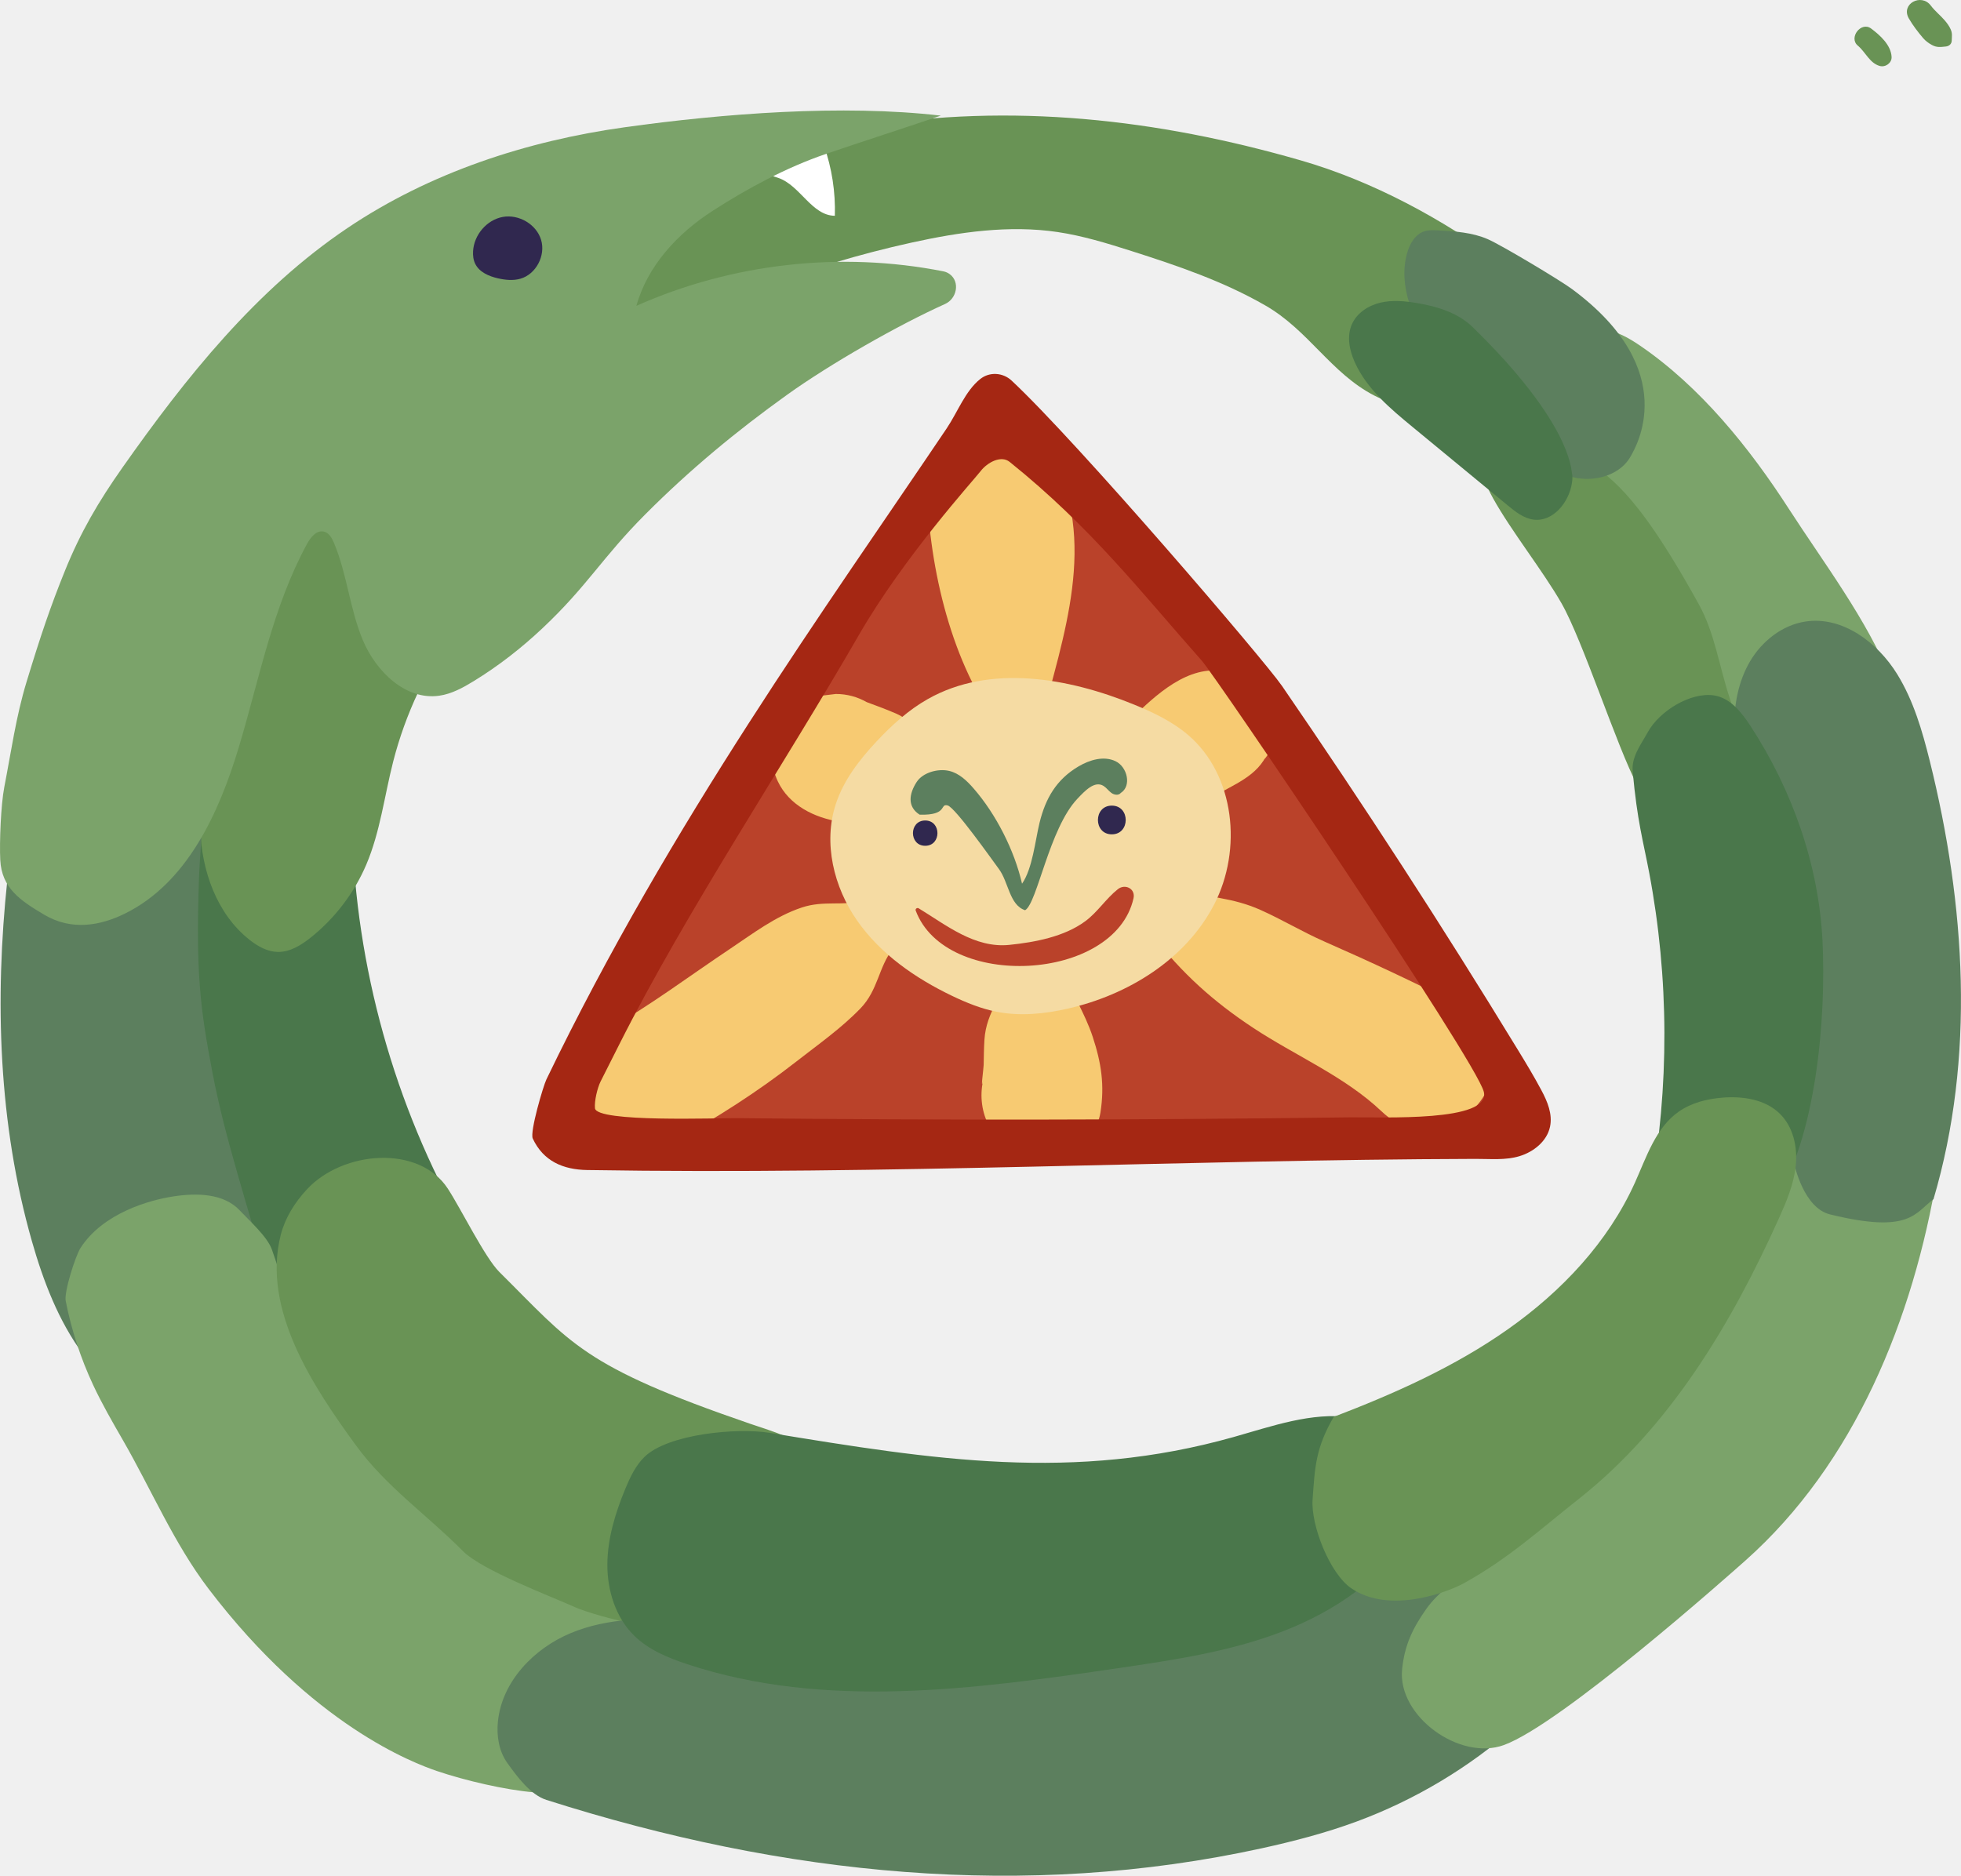
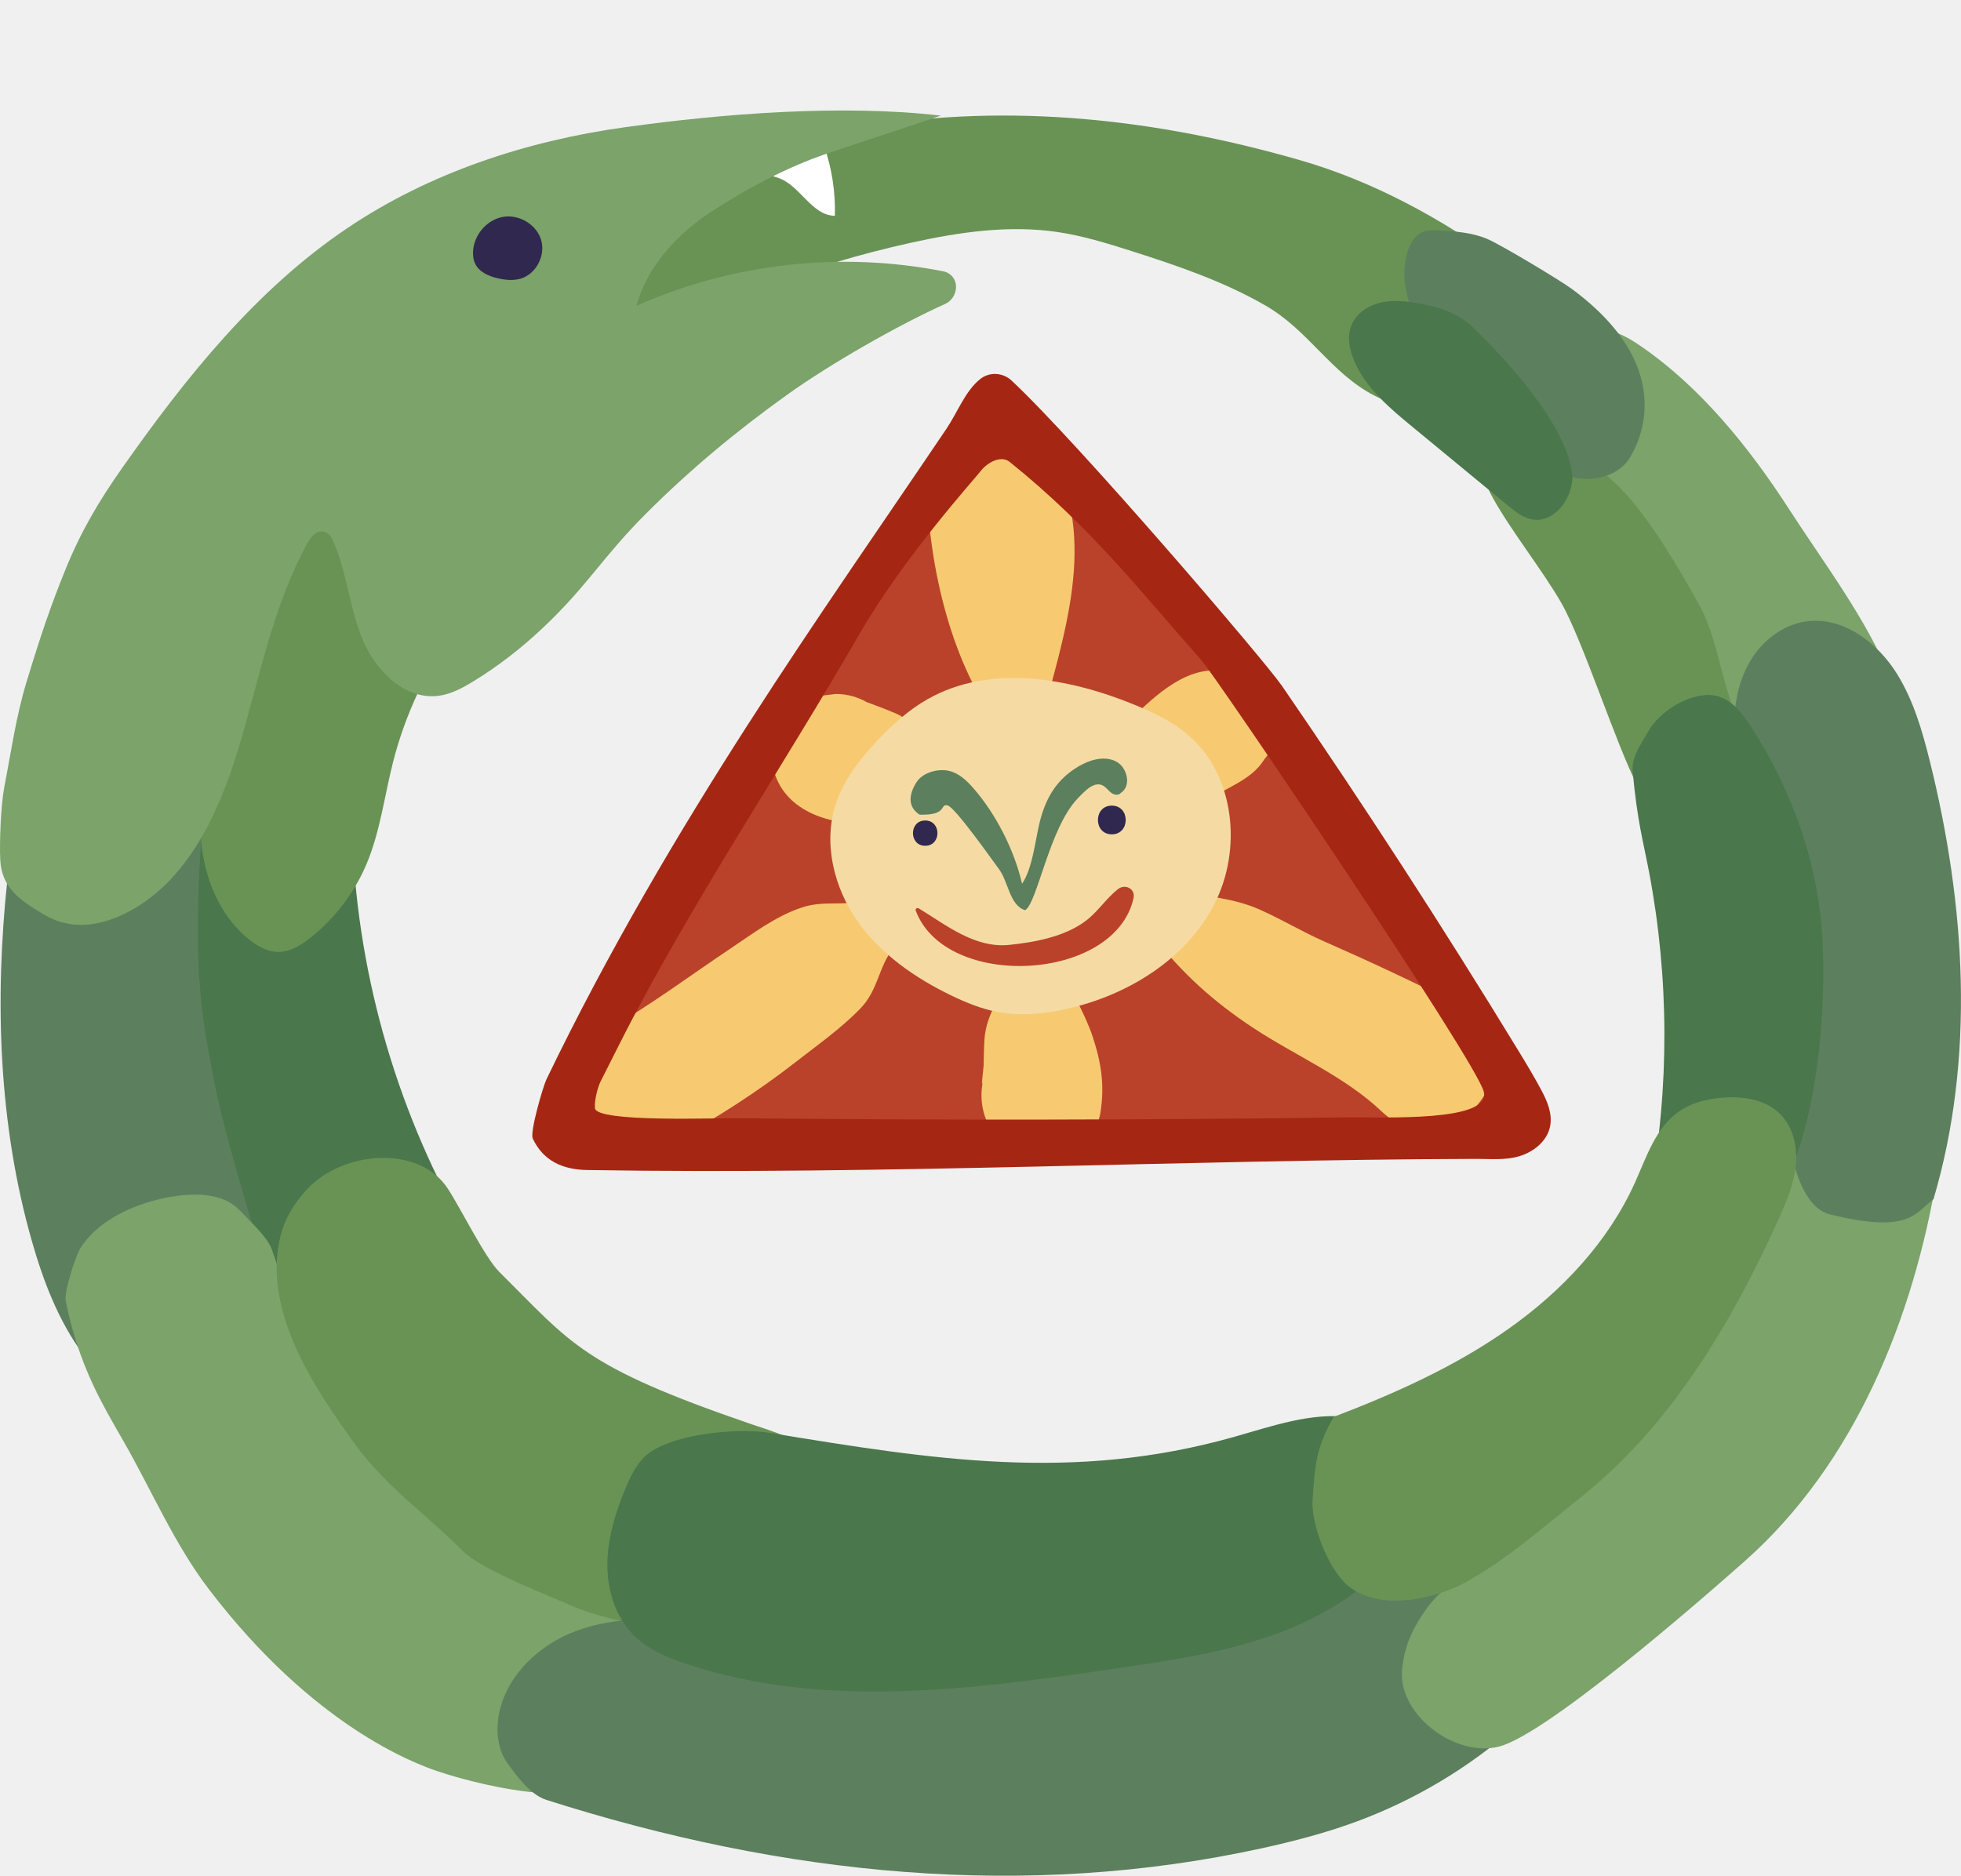
<svg xmlns="http://www.w3.org/2000/svg" id="svg6465" version="1.1" viewBox="0 0 30.226 28.916" height="28.916mm" width="30.226mm">
  <defs id="defs6459" />
  <g id="layer1">
    <g transform="matrix(0.3527778,0,0,-0.3527778,-22.32014,48.91108)" id="g6501">
      <path d="m 122.679,89.356 c -9.202,-0.122 -18.406,-0.134 -27.609,-0.036 -0.902,0.01 -6.363,-0.2 -6.427,0.449 -0.032,0.322 0.109,0.918 0.255,1.207 0.28,0.556 0.56,1.111 0.84,1.668 3.045,6.045 7.435,12.614 10.814,18.479 2.03,3.524 5.181,6.989 5.485,7.386 0.304,0.397 0.924,0.737 1.314,0.423 3.673,-2.948 5.964,-5.922 8.67,-8.972 0.651,-0.733 12.389,-18.069 12.722,-19.454 0.331,-1.372 -4.551,-1.131 -6.064,-1.15" style="fill:#ba422a;fill-opacity:1;fill-rule:nonzero;stroke:none;stroke-width:0.1" id="path1078" />
      <path d="m 123.303,121.367 c -1.882,0.977 -2.859,2.84 -4.736,3.923 -1.836,1.06 -3.86,1.749 -5.872,2.389 -1.057,0.337 -2.122,0.664 -3.218,0.827 -2.12,0.314 -4.283,-0.001 -6.376,-0.461 -4.577,-1.006 -8.999,-2.716 -13.062,-5.052 -0.641,2.506 0.181,4.489 2.142,6.136 2.264,1.903 5.974,3.516 8.816,3.978 6.453,1.049 12.81,0.344 19.095,-1.467 3.166,-0.912 6.195,-2.558 8.85,-4.508 -0.724,-2.132 -1.988,-4.084 -3.669,-5.581 -0.205,-0.182 -0.423,-0.363 -0.687,-0.439 -0.43,-0.125 -0.887,0.049 -1.284,0.255" style="fill:#699355;fill-opacity:1;fill-rule:nonzero;stroke:none;stroke-width:0.1" id="path1080" />
      <path d="m 145.875,108.978 c -0.981,2.518 -2.978,5.153 -4.442,7.424 -1.732,2.687 -3.876,5.346 -6.518,7.148 -0.479,0.326 -1.001,0.625 -1.577,0.696 -0.74,0.092 -1.518,-0.233 -1.974,-0.823 -0.456,-0.591 -0.573,-1.425 -0.298,-2.118 0.697,-1.753 1.283,-3.267 2.418,-4.773 1.043,-1.384 2.33,-2.599 3.159,-4.12 1.013,-1.862 1.273,-4.058 2.268,-5.929 0.102,-0.193 0.219,-0.389 0.404,-0.503 0.189,-0.118 0.426,-0.134 0.647,-0.109 0.643,0.072 1.205,0.451 1.738,0.819 1.154,0.796 3.021,1.492 4.175,2.288" style="fill:#7ba36a;fill-opacity:1;fill-rule:nonzero;stroke:none;stroke-width:0.1" id="path1082" />
      <path d="m 76.134,104.904 c 0.785,-0.047 1.675,-0.147 2.144,-0.778 0.341,-0.46 0.357,-1.074 0.373,-1.646 0.164,-6.086 1.848,-12.125 4.856,-17.419 0.329,-0.579 0.681,-1.172 0.761,-1.833 0.195,-1.626 -1.302,-2.97 -2.814,-3.596 -0.689,-0.285 -1.421,-0.49 -2.166,-0.493 -1.684,-0.005 -3.232,1.042 -4.248,2.385 -1.016,1.343 -1.589,2.96 -2.14,4.551 -1.27,3.668 -2.513,7.391 -2.849,11.257 -0.126,1.443 -0.119,2.927 0.355,4.294 0.474,1.368 1.479,2.61 2.849,3.076 0.917,0.311 1.912,0.258 2.878,0.202" style="fill:#4a774b;fill-opacity:1;fill-rule:nonzero;stroke:none;stroke-width:0.1" id="path1084" />
      <path d="m 96.92,131.038 c -0.146,0.151 -0.102,0.415 0.038,0.571 0.141,0.155 0.349,0.228 0.55,0.289 0.577,0.176 1.169,0.301 1.767,0.374 0.342,-0.979 0.502,-2.02 0.471,-3.056 -1.014,0.009 -1.514,1.331 -2.475,1.657 -0.124,0.042 -0.261,0.071 -0.351,0.165" style="fill:#ffffff;fill-opacity:1;fill-rule:nonzero;stroke:none;stroke-width:0.1" id="path1086" />
      <path d="m 79.274,100.865 c -0.53,-1.246 -1.378,-2.354 -2.438,-3.197 -0.416,-0.33 -0.901,-0.631 -1.432,-0.621 -0.448,0.009 -0.861,0.241 -1.214,0.516 -1.448,1.131 -2.117,3.036 -2.17,4.873 -0.054,1.836 0.428,3.641 0.907,5.414 0.496,1.84 0.992,3.679 1.488,5.518 0.171,0.632 0.346,1.275 0.685,1.836 0.357,0.59 0.891,1.072 1.516,1.364 0.21,0.097 0.439,0.177 0.669,0.145 0.229,-0.03 0.428,-0.166 0.612,-0.304 0.969,-0.735 1.767,-1.692 2.315,-2.776 0.325,-0.642 0.571,-1.34 1.045,-1.882 0.474,-0.542 1.271,-0.892 1.923,-0.588 -1.266,-1.736 -2.198,-3.714 -2.731,-5.795 -0.385,-1.505 -0.567,-3.074 -1.175,-4.503" style="fill:#699355;fill-opacity:1;fill-rule:nonzero;stroke:none;stroke-width:0.1" id="path1088" />
      <path d="m 67.392,104.59 c -0.607,-0.029 -1.232,-0.063 -1.785,-0.317 -1.435,-0.659 -1.845,-2.476 -2.013,-4.046 -0.564,-5.287 -0.389,-10.703 1.068,-15.815 0.5,-1.753 1.161,-3.488 2.244,-4.954 1.084,-1.464 2.633,-2.647 4.421,-2.999 0.233,-0.046 0.473,-0.078 0.707,-0.042 0.325,0.05 0.618,0.226 0.867,0.44 0.829,0.711 2.406,1.953 2.454,3.044 0.047,1.091 -0.212,2.17 -0.496,3.224 -0.772,2.872 -1.74,5.697 -2.301,8.619 -0.561,2.92 -0.729,4.441 -0.596,8.484 0.025,0.772 0.117,1.695 0.132,2.468 0.014,0.773 -0.341,1.618 -1.059,1.904 -0.368,0.146 -0.777,0.13 -1.172,0.11 -0.824,-0.04 -1.648,-0.08 -2.473,-0.12" style="fill:#5c7f5e;fill-opacity:1;fill-rule:nonzero;stroke:none;stroke-width:0.1" id="path1090" />
      <path d="m 70.838,86.363 c -1.038,-0.16 -3.051,-0.718 -4.045,-2.242 -0.223,-0.343 -0.731,-1.926 -0.652,-2.328 0.249,-1.266 0.653,-2.502 1.199,-3.671 0.385,-0.823 0.839,-1.611 1.293,-2.398 1.252,-2.172 2.236,-4.521 3.755,-6.515 4.548,-5.969 8.957,-7.609 9.983,-7.958 1.188,-0.404 2.992,-0.83 4.242,-0.928 1.006,-0.079 1.377,-0.327 2.358,-0.097 0.982,0.231 1.928,0.764 2.468,1.615 1.044,1.648 2.03,4.238 0.609,5.574 -1.42,1.337 -4.791,3.162 -6.496,4.111 -3.938,2.192 -6.43,4.703 -8.882,8.484 -0.633,0.976 -1.124,2.952 -1.525,4.044 -0.207,0.565 -0.988,1.257 -1.398,1.696 -0.705,0.755 -1.888,0.77 -2.909,0.613" style="fill:#7ba36a;fill-opacity:1;fill-rule:nonzero;stroke:none;stroke-width:0.1" id="path1092" />
      <path d="m 96.045,76.429 c 1.041,-0.356 2.18,-0.656 2.9,-1.489 0.565,-0.653 0.776,-1.561 0.716,-2.422 -0.159,-2.313 -2.139,-4.189 -4.348,-4.895 -2.208,-0.704 -6.137,0.439 -6.91,0.787 -1.077,0.485 -4.073,1.614 -4.905,2.453 -1.587,1.6 -3.359,2.813 -4.686,4.635 -1.825,2.509 -4.122,5.917 -3.272,9.199 0.187,0.721 0.6,1.398 1.149,1.985 1.569,1.682 4.889,1.95 6.146,0.023 0.576,-0.883 1.626,-3.023 2.254,-3.645 3.159,-3.131 3.596,-4.105 10.956,-6.631" style="fill:#699355;fill-opacity:1;fill-rule:nonzero;stroke:none;stroke-width:0.1" id="path1094" />
      <path d="m 129.483,63.196 c 0.975,0.862 1.896,1.845 2.363,3.06 0.467,1.216 0.395,2.707 -0.462,3.687 -0.556,0.636 -1.367,0.988 -2.176,1.227 -2.587,0.764 -5.354,0.556 -8.028,0.199 -6.447,-0.862 -12.756,-2.543 -19.17,-3.623 -1.121,-0.189 -2.249,-0.359 -3.385,-0.38 -1.752,-0.034 -3.49,0.288 -5.234,0.446 -1.746,0.158 -3.559,0.143 -5.178,-0.528 -1.619,-0.671 -3.009,-2.117 -3.188,-3.86 -0.065,-0.631 0.04,-1.299 0.408,-1.814 0.427,-0.596 1.013,-1.397 1.711,-1.618 10.407,-3.315 20.932,-4.374 31.263,-2.112 1.405,0.308 2.801,0.673 4.15,1.172 2.537,0.94 4.899,2.352 6.926,4.144" style="fill:#5c7f5e;fill-opacity:1;fill-rule:nonzero;stroke:none;stroke-width:0.1" id="path1096" />
      <path d="m 147.691,89.339 c 0.279,-0.628 0.335,-1.335 0.223,-2.011 -1.045,-6.299 -3.605,-12.636 -8.402,-16.892 -0.696,-0.617 -8.019,-7.129 -10.532,-8.046 -1.932,-0.706 -4.65,1.255 -4.45,3.302 0.106,1.08 0.479,1.826 1.061,2.651 0.984,1.397 3.156,2.228 4.274,3.52 0.625,0.722 1.11,1.552 1.645,2.344 1.623,2.402 3.716,4.463 5.278,6.906 1.939,3.032 3.141,6.732 6.08,8.808 1.51,1.067 3.886,1.523 4.823,-0.582" style="fill:#7ba36a;fill-opacity:1;fill-rule:nonzero;stroke:none;stroke-width:0.1" id="path1098" />
      <path d="m 147.748,86.243 c 1.832,6.195 1.397,12.881 -0.163,19.151 -0.327,1.313 -0.71,2.635 -1.42,3.787 -0.857,1.392 -2.393,2.549 -4.008,2.305 -1.019,-0.154 -1.906,-0.858 -2.427,-1.745 -0.522,-0.889 -0.708,-1.944 -0.688,-2.974 0.037,-1.914 1.401,-3.64 1.973,-5.467 0.844,-2.696 1.49,-5.547 1.027,-8.334 -0.319,-1.918 -0.641,-3.071 -0.41,-5.001 0.035,-0.294 0.467,-2.111 1.591,-2.386 3.513,-0.863 3.712,0.066 4.525,0.664" style="fill:#5c7f5e;fill-opacity:1;fill-rule:nonzero;stroke:none;stroke-width:0.1" id="path1100" />
      <path d="m 137.5,112.228 c 0.686,-1.242 0.886,-2.694 1.329,-4.042 0.346,-1.053 0.653,-2.329 -0.069,-3.169 -0.366,-0.426 -0.927,-0.634 -1.331,-1.023 -0.299,-0.289 -0.501,-0.664 -0.801,-0.953 -0.299,-0.287 -0.766,-0.474 -1.128,-0.273 0.178,1.284 -0.086,0.425 -0.695,1.569 -0.887,1.667 -2.376,6.318 -3.315,7.955 -0.811,1.414 -2.191,3.149 -2.983,4.575 -0.667,1.2 -0.336,1.269 -0.312,2.642 0.004,0.234 0.027,0.488 0.186,0.66 0.157,0.17 0.407,0.214 0.639,0.223 1.36,0.053 2.612,-0.765 3.557,-1.744 0.945,-0.98 1.963,-1.053 4.923,-6.42" style="fill:#699355;fill-opacity:1;fill-rule:nonzero;stroke:none;stroke-width:0.1" id="path1102" />
      <path d="m 128.274,128.194 c -0.682,0.297 -1.442,0.344 -2.184,0.385 -0.196,0.01 -0.398,0.02 -0.585,-0.04 -0.4,-0.127 -0.637,-0.54 -0.753,-0.943 -0.411,-1.44 0.274,-2.959 1.091,-4.214 1.082,-1.661 2.429,-3.148 3.976,-4.388 0.703,-0.565 1.481,-1.092 2.371,-1.241 0.89,-0.148 1.913,0.178 2.339,0.973 0.176,0.328 2.264,3.708 -2.575,7.288 -0.526,0.389 -3.08,1.919 -3.68,2.18" style="fill:#5c7f5e;fill-opacity:1;fill-rule:nonzero;stroke:none;stroke-width:0.1" id="path1104" />
      <path d="m 125.571,73.288 c -0.062,-0.539 -0.299,-1.041 -0.577,-1.504 -1.265,-2.105 -3.415,-3.558 -5.707,-4.438 -2.291,-0.88 -4.743,-1.241 -7.172,-1.598 -6.268,-0.918 -12.808,-1.815 -18.822,0.176 -0.836,0.277 -1.677,0.622 -2.307,1.238 -0.817,0.797 -1.184,1.976 -1.179,3.118 0.005,1.142 0.35,2.257 0.786,3.312 0.207,0.501 0.444,1.005 0.831,1.385 1.025,1.006 4.046,1.288 5.465,1.056 7.177,-1.177 13.277,-2.156 20.278,-0.184 1.685,0.474 3.403,1.097 5.138,0.865 1.735,-0.23 3.468,-1.688 3.267,-3.426" style="fill:#4a774b;fill-opacity:1;fill-rule:nonzero;stroke:none;stroke-width:0.1" id="path1106" />
      <path d="m 131.949,117.989 c -0.038,0.158 -0.061,2.192 -4.333,6.36 -0.64,0.625 -1.538,0.903 -2.421,1.051 -0.534,0.09 -1.087,0.144 -1.613,0.02 -0.528,-0.124 -1.031,-0.452 -1.248,-0.949 -0.229,-0.524 -0.105,-1.141 0.132,-1.662 0.526,-1.163 1.543,-2.016 2.528,-2.827 1.386,-1.143 2.772,-2.284 4.157,-3.427 0.333,-0.273 0.69,-0.559 1.117,-0.615 0.85,-0.114 1.554,0.748 1.682,1.596 0.023,0.15 0.033,0.305 -10e-4,0.453" style="fill:#4a774b;fill-opacity:1;fill-rule:nonzero;stroke:none;stroke-width:0.1" id="path1108" />
      <path d="m 104.483,126.789 c 0.109,-0.021 0.204,-0.065 0.286,-0.126 0.454,-0.339 0.308,-1.071 -0.209,-1.302 -2.051,-0.922 -5.015,-2.615 -6.898,-3.965 -2.22,-1.591 -4.258,-3.281 -6.187,-5.215 -1.906,-1.91 -2.535,-3.136 -4.5,-4.985 -0.923,-0.87 -1.927,-1.652 -3.008,-2.315 -0.466,-0.286 -0.963,-0.559 -1.506,-0.637 -1.466,-0.21 -2.763,1.058 -3.336,2.422 -0.574,1.366 -0.688,2.888 -1.263,4.253 -0.089,0.213 -0.218,0.446 -0.444,0.497 -0.319,0.075 -0.577,-0.252 -0.734,-0.539 -1.5,-2.752 -2.08,-5.892 -2.983,-8.893 -0.869,-2.889 -2.259,-5.915 -4.961,-7.255 -1.076,-0.533 -2.333,-0.766 -3.531,-0.06 -1.058,0.624 -1.867,1.172 -1.928,2.399 -0.039,0.768 0.028,2.418 0.176,3.181 0.303,1.559 0.51,3.078 0.972,4.596 0.619,2.033 1.043,3.289 1.679,4.861 0.684,1.689 1.458,3.009 2.506,4.499 2.773,3.941 5.841,7.788 9.839,10.477 3.597,2.421 7.825,3.807 12.12,4.404 4.295,0.599 9.497,1.005 13.804,0.507 -1.393,-0.477 -3.644,-1.203 -5.037,-1.68 -1.713,-0.585 -3.421,-1.505 -4.943,-2.487 -1.523,-0.98 -2.838,-2.401 -3.322,-4.145 4.173,1.858 8.925,2.393 13.408,1.508" style="fill:#7ba36a;fill-opacity:1;fill-rule:nonzero;stroke:none;stroke-width:0.1" id="path1110" />
      <path d="m 83.939,127.67 c -0.011,-0.188 0.011,-0.383 0.094,-0.552 0.178,-0.364 0.593,-0.543 0.988,-0.634 0.324,-0.074 0.668,-0.109 0.987,-0.018 0.685,0.197 1.108,1.013 0.904,1.696 -0.204,0.682 -0.973,1.13 -1.674,1.004 -0.701,-0.126 -1.258,-0.785 -1.299,-1.496" style="fill:#30284f;fill-opacity:1;fill-rule:nonzero;stroke:none;stroke-width:0.1" id="path1112" />
      <path d="m 138.104,85.783 c -0.124,-0.068 -0.255,-0.13 -0.395,-0.136 -0.146,-0.006 -0.287,0.05 -0.423,0.104 -0.64,0.257 -1.279,0.514 -1.918,0.772 0.845,4.615 0.83,9.388 -0.044,13.998 -0.263,1.391 -0.519,2.225 -0.719,4.413 -0.058,0.644 0.352,1.159 0.664,1.724 0.501,0.909 1.856,1.751 2.883,1.6 0.708,-0.104 1.206,-0.733 1.597,-1.332 1.824,-2.797 2.981,-6.053 3.149,-9.388 0.168,-3.334 -0.268,-8.656 -2.127,-11.429 -0.597,-0.89 -1.726,0.184 -2.667,-0.326" style="fill:#4a774b;fill-opacity:1;fill-rule:nonzero;stroke:none;stroke-width:0.1" id="path1114" />
      <path d="m 138.538,90.681 c 0.886,0.07 1.855,-0.077 2.491,-0.698 0.586,-0.57 0.784,-1.451 0.702,-2.265 -0.081,-0.814 -0.408,-1.581 -0.744,-2.327 -2.078,-4.614 -4.761,-9.102 -8.731,-12.241 -1.745,-1.38 -3.064,-2.598 -5.008,-3.68 -0.679,-0.377 -3.248,-1.391 -4.943,-0.227 -0.933,0.64 -1.766,2.745 -1.686,3.874 0.101,1.42 0.132,2.254 0.925,3.614 2.664,1.019 5.293,2.193 7.623,3.838 2.331,1.645 4.363,3.794 5.535,6.394 0.506,1.123 0.903,2.393 1.91,3.102 0.557,0.392 1.245,0.562 1.926,0.616" style="fill:#699355;fill-opacity:1;fill-rule:nonzero;stroke:none;stroke-width:0.1" id="path1116" />
      <path d="m 108.736,107.003 c 0.987,3.833 2.529,8.031 0.452,11.795 -1.387,2.513 -5.509,1.419 -5.42,-1.468 0.109,-3.544 1.074,-7.715 3.242,-10.552 0.464,-0.608 1.502,-0.645 1.726,0.225 v 0" style="fill:#f7ca72;fill-opacity:1;fill-rule:nonzero;stroke:none;stroke-width:0.1" id="path1118" />
      <path d="m 101.037,99.286 c -0.943,-0.242 -1.77,0.023 -2.734,-0.297 -1.159,-0.386 -2.131,-1.136 -3.135,-1.806 -1.779,-1.187 -3.475,-2.468 -5.34,-3.527 -3.186,-1.81 -0.346,-6.657 2.865,-4.901 1.864,1.02 3.679,2.183 5.355,3.491 0.961,0.751 1.973,1.459 2.82,2.337 0.771,0.801 0.786,1.799 1.402,2.583 0.747,0.953 0.094,2.458 -1.233,2.12 v 0" style="fill:#f7ca72;fill-opacity:1;fill-rule:nonzero;stroke:none;stroke-width:0.1" id="path1120" />
      <path d="m 113.628,97.767 c 1.289,-1.654 2.644,-2.881 4.399,-4.039 1.841,-1.217 3.988,-2.114 5.602,-3.643 3.179,-3.009 7.185,2.683 3.525,4.569 -1.968,1.014 -3.996,1.959 -6.024,2.85 -0.951,0.419 -1.842,0.957 -2.791,1.381 -1.197,0.535 -2.317,0.565 -3.574,0.834 -1.218,0.262 -1.843,-1.047 -1.137,-1.952 v 0" style="fill:#f7ca72;fill-opacity:1;fill-rule:nonzero;stroke:none;stroke-width:0.1" id="path1122" />
      <path d="m 104.118,105.292 c -0.071,0.11 -0.132,0.224 -0.184,0.344 0.078,-0.289 0.157,-0.579 0.235,-0.868 0.008,1.009 -0.765,2.268 -1.739,2.692 -0.513,0.223 -1.03,0.403 -1.551,0.6 0.096,-0.037 0.192,-0.075 0.288,-0.112 -0.426,0.246 -0.885,0.371 -1.378,0.372 -0.344,-0.042 -0.688,-0.075 -1.027,-0.147 -1.694,-0.358 -2.161,-2.315 -1.5,-3.688 0.973,-2.024 4.286,-2.252 6.056,-1.2 -0.289,-0.079 -0.578,-0.158 -0.867,-0.236 -0.024,-0.007 -0.048,-0.013 -0.072,-0.02 1.309,-0.458 2.395,1.154 1.74,2.263 v 0" style="fill:#f7ca72;fill-opacity:1;fill-rule:nonzero;stroke:none;stroke-width:0.1" id="path1124" />
      <path d="m 113.136,103.668 c 0.795,-0.331 1.406,-0.549 2.254,-0.258 0.435,0.149 0.79,0.376 1.186,0.593 0.972,0.535 1.969,0.959 2.214,2.203 -0.208,-0.356 -0.416,-0.713 -0.624,-1.07 0.048,0.042 0.096,0.085 0.144,0.127 1.558,1.38 0.309,4.042 -1.664,4.015 -0.064,-0.001 -0.129,-0.002 -0.194,-0.003 0.408,-0.111 0.816,-0.221 1.223,-0.331 -1.631,0.986 -3.136,-0.008 -4.344,-1.107 -0.632,-0.574 -1.152,-1.313 -1.152,-2.204 0,-0.755 0.216,-1.656 0.957,-1.965 v 0" style="fill:#f7ca72;fill-opacity:1;fill-rule:nonzero;stroke:none;stroke-width:0.1" id="path1126" />
      <path d="m 107.542,96.328 c -0.41,-1.114 -1.183,-1.87 -1.261,-3.126 -0.023,-0.366 -0.026,-0.731 -0.033,-1.096 -0.002,-0.135 -0.15,-1.24 -0.022,-0.666 -0.316,-1.412 0.41,-2.871 1.856,-3.269 1.275,-0.35 3.043,0.423 3.268,1.856 0.189,1.199 0.038,2.17 -0.338,3.313 -0.346,1.053 -0.953,1.952 -1.312,2.988 -0.375,1.079 -1.771,1.046 -2.158,0 v 0" style="fill:#f7ca72;fill-opacity:1;fill-rule:nonzero;stroke:none;stroke-width:0.1" id="path1128" />
      <path d="m 122.228,89.819 c -8.912,-0.118 -17.826,-0.13 -26.738,-0.035 -0.874,0.009 -6.163,-0.195 -6.225,0.434 -0.031,0.313 0.106,0.89 0.246,1.17 0.272,0.538 0.543,1.076 0.814,1.614 2.95,5.856 7.201,12.217 10.473,17.898 1.966,3.412 5.017,6.768 5.312,7.152 0.294,0.385 0.895,0.713 1.272,0.41 3.558,-2.855 5.776,-5.735 8.397,-8.688 0.63,-0.711 11.998,-17.5 12.322,-18.841 0.319,-1.329 -4.408,-1.096 -5.874,-1.114 z m 8.387,1.187 c -0.319,0.597 -0.667,1.176 -1.02,1.753 -3.295,5.399 -6.736,10.707 -10.317,15.919 -0.766,1.115 -8.954,10.675 -11.81,13.337 -0.379,0.354 -0.964,0.392 -1.369,0.068 -0.657,-0.522 -0.984,-1.441 -1.471,-2.164 C 99.407,112.16 92.579,102.746 87.144,91.478 87.005,91.191 86.412,89.181 86.547,88.893 c 0.464,-0.994 1.332,-1.358 2.371,-1.376 13.141,-0.215 25.934,0.448 38.818,0.487 0.646,0.002 1.306,-0.068 1.924,0.119 0.618,0.188 1.195,0.648 1.332,1.279 0.119,0.55 -0.107,1.101 -0.377,1.604" style="fill:#a52713;fill-opacity:1;fill-rule:nonzero;stroke:none;stroke-width:0.1" id="path1130" />
      <path d="m 99.783,103.497 c -0.55,-1.697 -0.085,-3.614 0.935,-5.078 1.02,-1.463 2.537,-2.516 4.145,-3.289 0.63,-0.302 1.283,-0.568 1.97,-0.701 1.019,-0.196 2.075,-0.09 3.086,0.14 2.633,0.597 5.153,2.147 6.396,4.545 1.243,2.396 0.915,5.665 -1.138,7.417 -0.689,0.588 -1.519,0.982 -2.357,1.325 -2.881,1.178 -6.304,1.774 -9.013,0.242 -0.843,-0.477 -1.569,-1.137 -2.231,-1.844 -0.756,-0.806 -1.452,-1.706 -1.793,-2.757" style="fill:#f5dba3;fill-opacity:1;fill-rule:nonzero;stroke:none;stroke-width:0.1" id="path1132" />
      <path d="m 110.386,105.151 c 0.49,0.29 1.11,0.477 1.625,0.23 0.514,-0.246 0.71,-1.079 0.229,-1.385 -0.094,-0.12 -0.289,-0.09 -0.411,0 -0.123,0.088 -0.211,0.221 -0.339,0.303 -0.393,0.252 -0.824,-0.219 -1.146,-0.557 -1.237,-1.304 -1.756,-4.575 -2.286,-4.872 -0.686,0.226 -0.717,1.224 -1.146,1.804 -0.32,0.432 -1.911,2.691 -2.238,2.775 -0.366,0.093 0.036,-0.437 -1.223,-0.404 -0.544,0.347 -0.467,0.906 -0.133,1.425 0.269,0.419 0.939,0.603 1.424,0.488 0.433,-0.102 0.774,-0.43 1.066,-0.766 0.983,-1.129 1.782,-2.704 2.117,-4.163 0.457,0.66 0.573,1.872 0.762,2.652 0.263,1.082 0.74,1.901 1.699,2.47" style="fill:#5c7f5e;fill-opacity:1;fill-rule:nonzero;stroke:none;stroke-width:0.1" id="path1134" />
      <path d="m 103.278,98.857 c 1.303,-3.496 8.697,-3.12 9.517,0.533 0.095,0.424 -0.371,0.65 -0.686,0.398 -0.526,-0.42 -0.88,-0.999 -1.422,-1.399 -0.921,-0.681 -2.208,-0.919 -3.314,-1.033 -1.514,-0.157 -2.76,0.865 -3.967,1.599 -0.062,0.038 -0.155,-0.025 -0.128,-0.098 v 0" style="fill:#ba422a;fill-opacity:1;fill-rule:nonzero;stroke:none;stroke-width:0.1" id="path1136" />
      <path d="m 103.694,101.686 c 0.713,0 0.713,1.105 0,1.105 -0.714,0 -0.714,-1.105 0,-1.105 v 0" style="fill:#30284f;fill-opacity:1;fill-rule:nonzero;stroke:none;stroke-width:0.1" id="path1138" />
      <path d="m 111.847,102.186 c 0.81,0 0.81,1.255 0,1.255 -0.809,0 -0.809,-1.255 0,-1.255 v 0" style="fill:#30284f;fill-opacity:1;fill-rule:nonzero;stroke:none;stroke-width:0.1" id="path1140" />
-       <path d="m 144.442,136.651 c 0.336,-0.28 0.515,-0.763 0.956,-0.888 0.248,-0.07 0.533,0.128 0.519,0.396 -0.025,0.517 -0.505,0.95 -0.897,1.241 -0.435,0.323 -0.993,-0.404 -0.578,-0.749 v 0" style="fill:#699355;fill-opacity:1;fill-rule:nonzero;stroke:none;stroke-width:0.1" id="path2026" />
-       <path d="m 146.672,137.837 c 0.178,-0.306 0.393,-0.586 0.622,-0.856 0.104,-0.123 0.242,-0.224 0.383,-0.3 0.22,-0.119 0.371,-0.092 0.606,-0.068 0.145,0.014 0.259,0.108 0.262,0.262 0.004,0.189 0.034,0.306 -0.046,0.487 -0.067,0.152 -0.157,0.272 -0.265,0.398 -0.192,0.223 -0.424,0.402 -0.601,0.639 -0.418,0.561 -1.33,0.075 -0.961,-0.562 v 0" style="fill:#699355;fill-opacity:1;fill-rule:nonzero;stroke:none;stroke-width:0.1" id="path2028" />
    </g>
  </g>
</svg>
